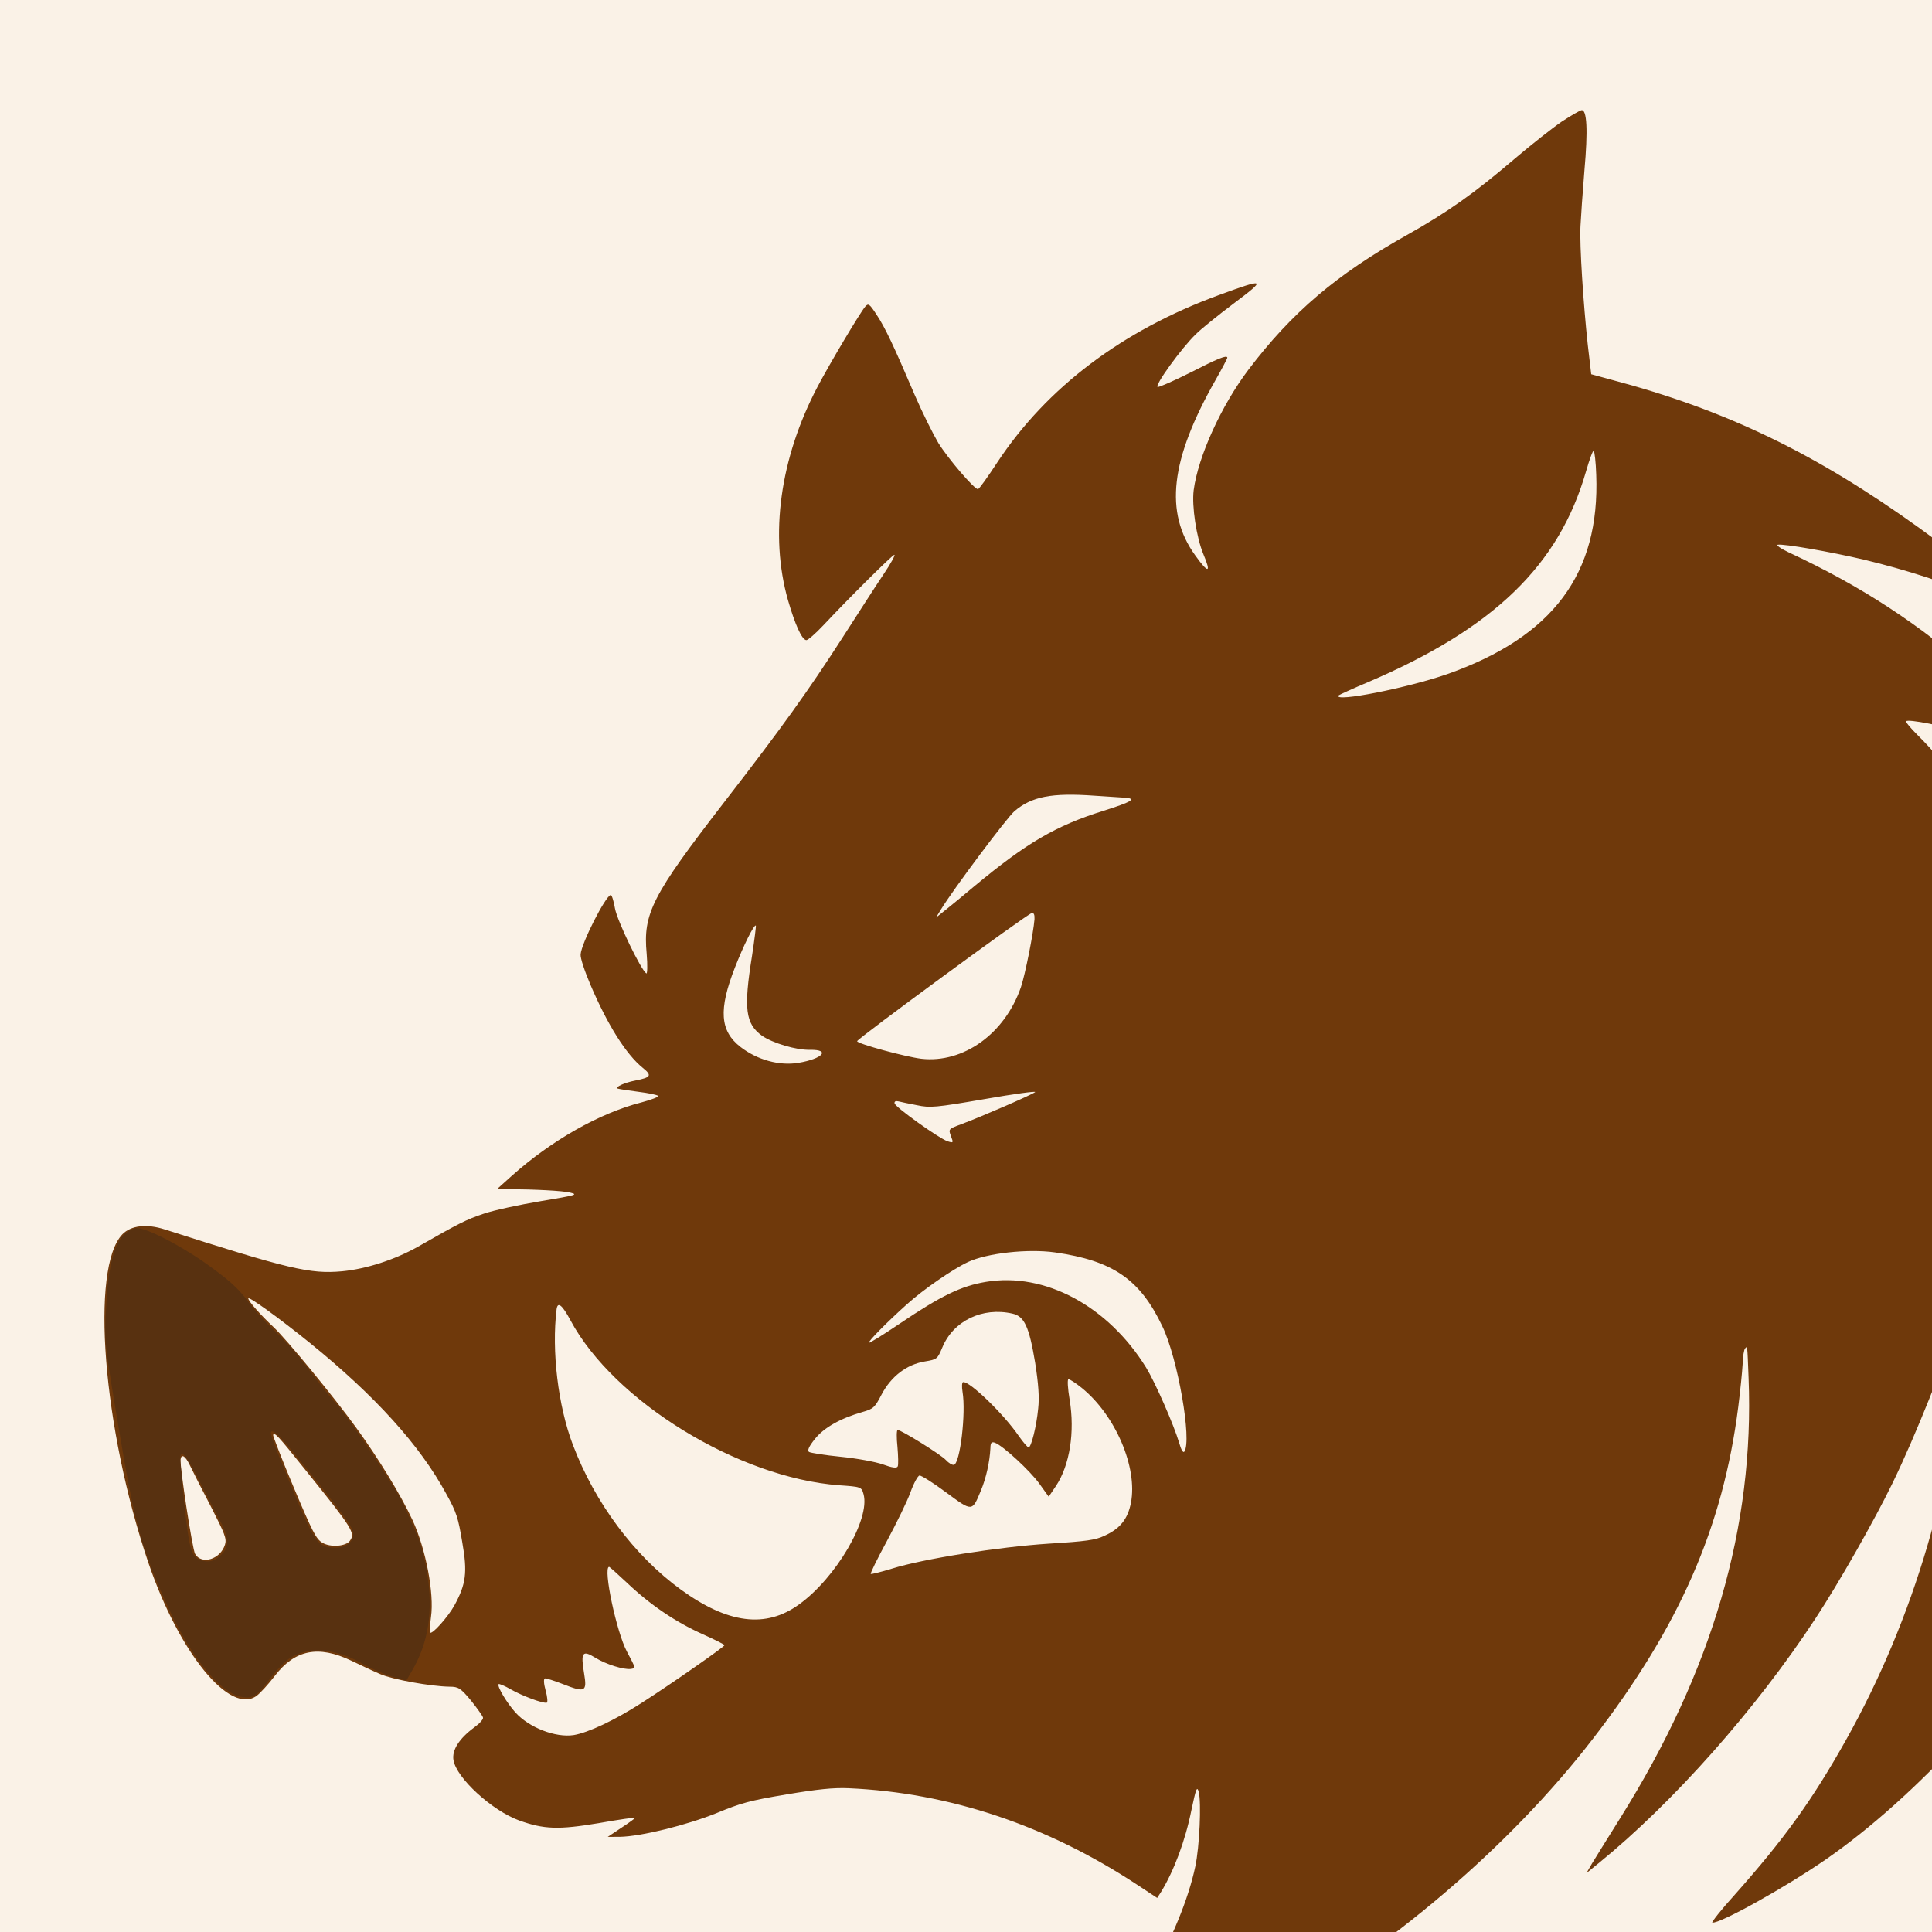
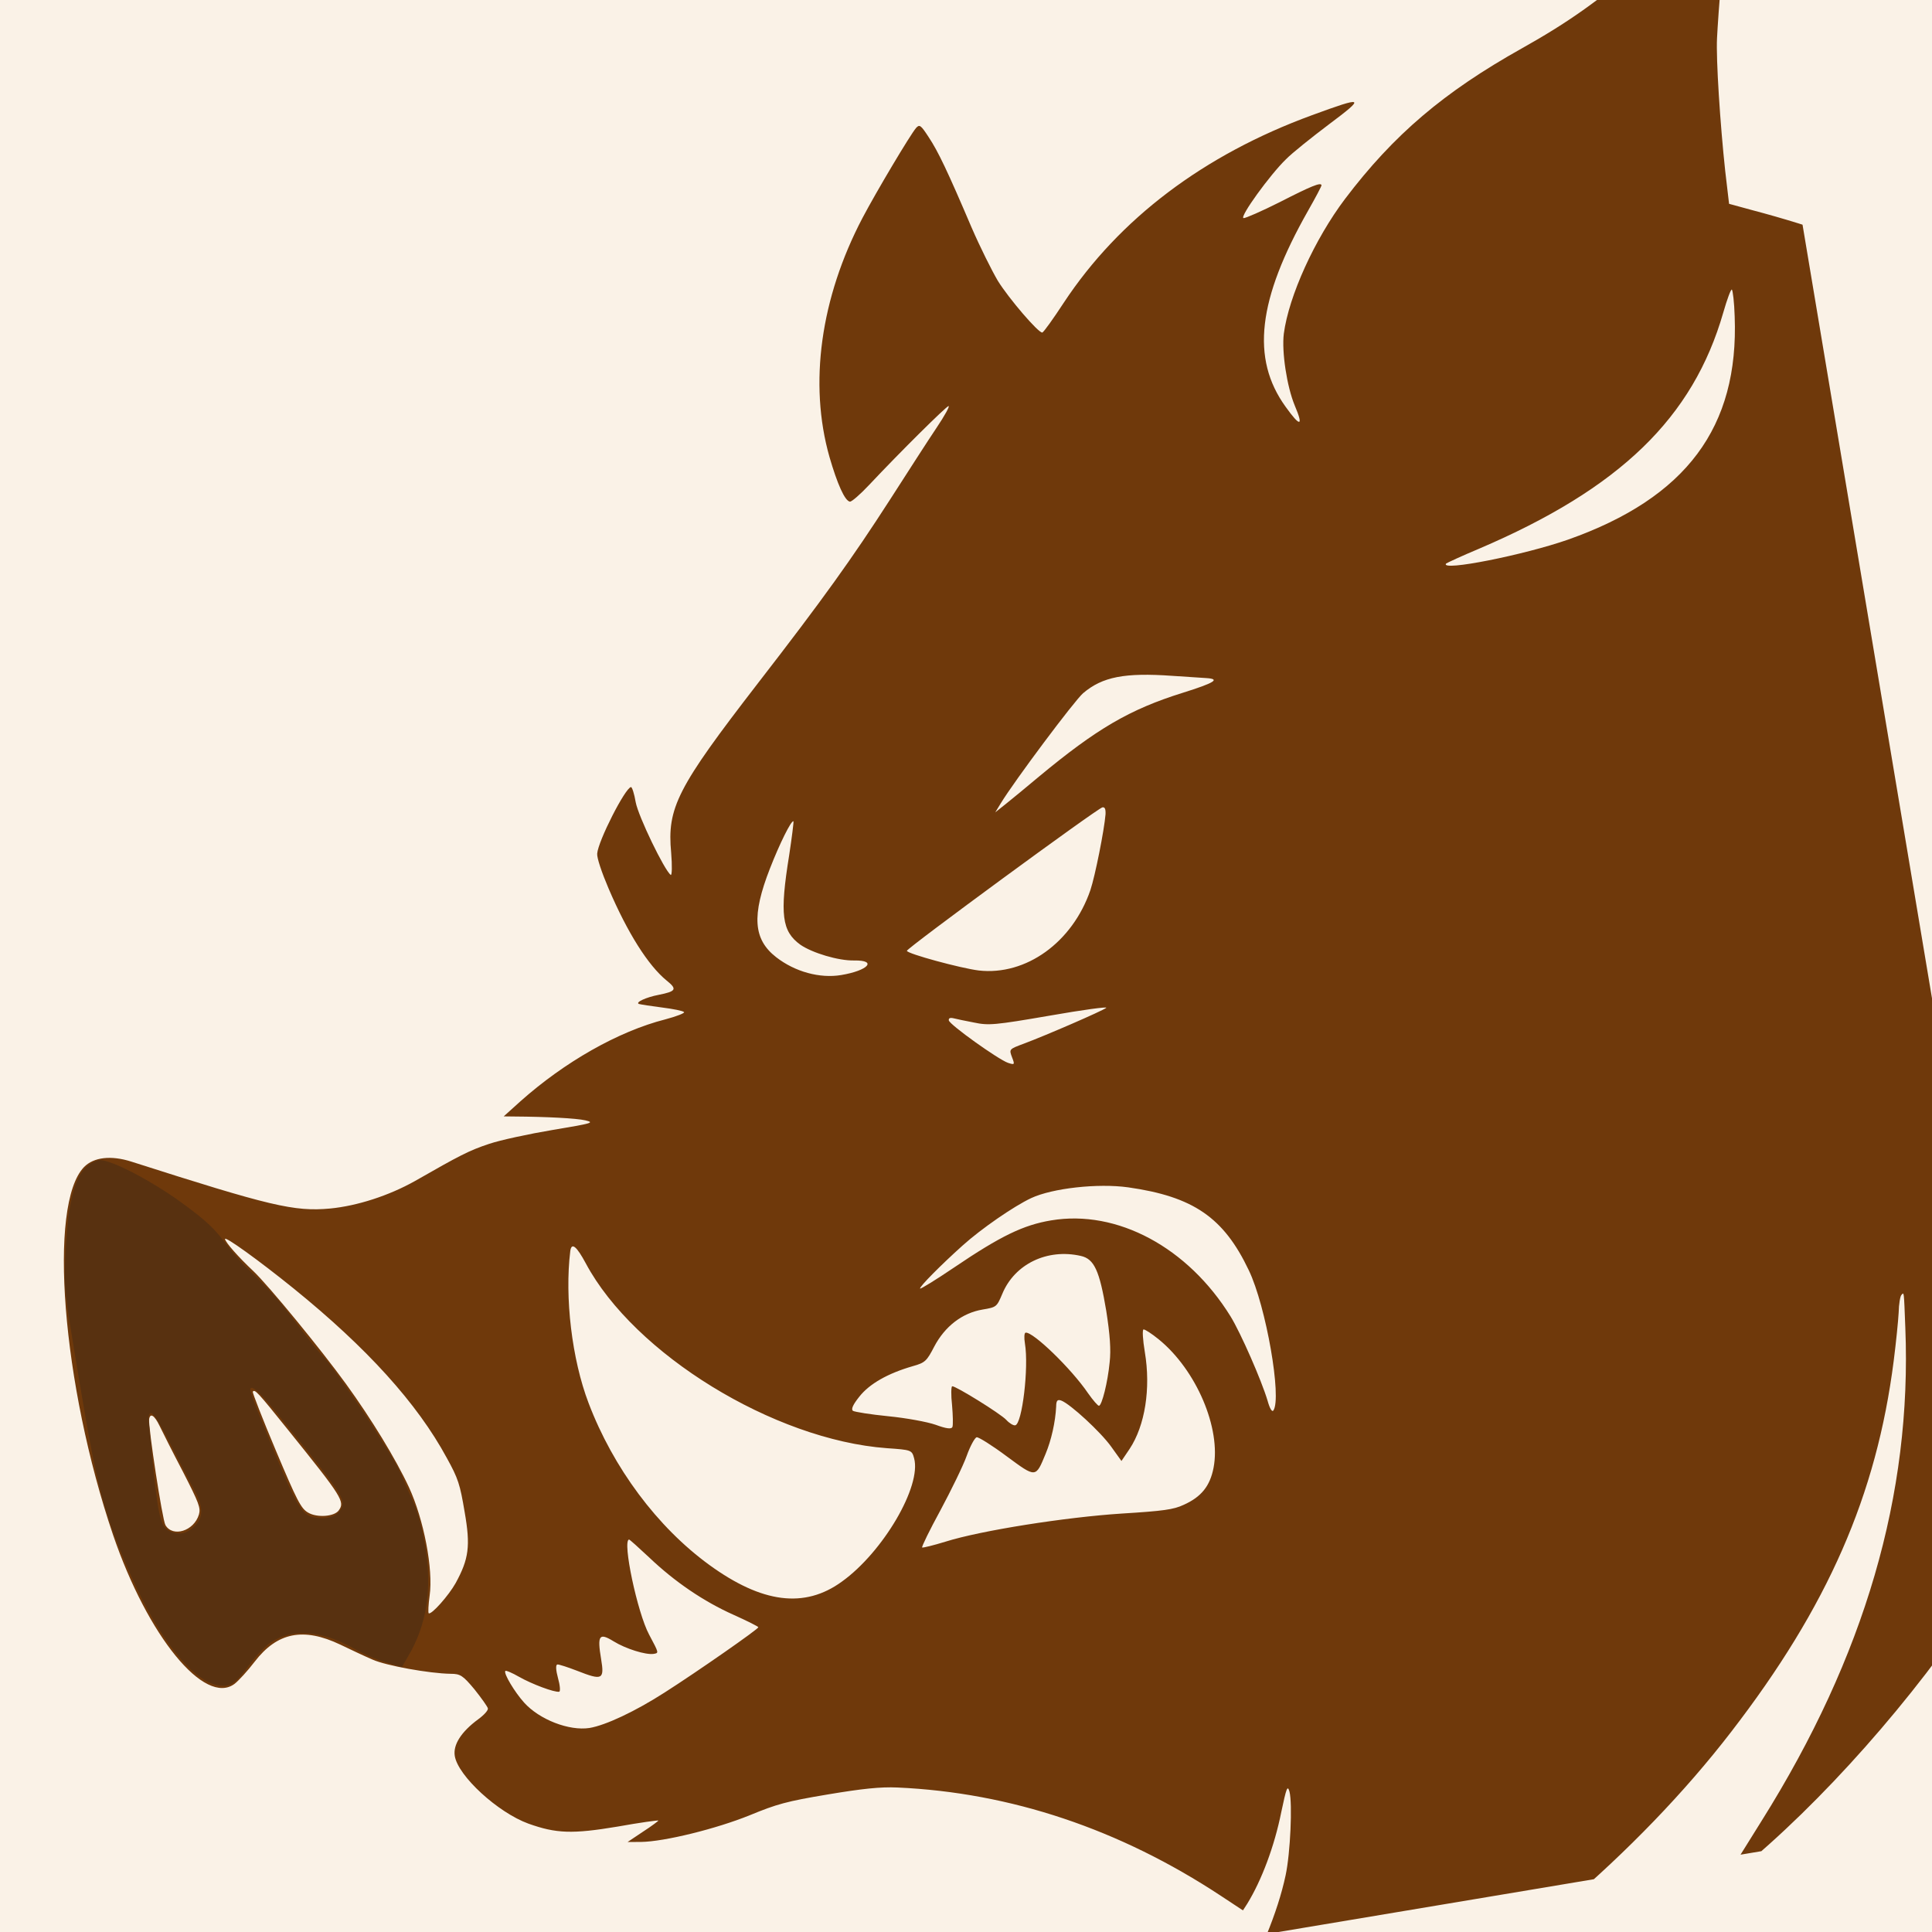
- <svg xmlns="http://www.w3.org/2000/svg" width="1024" height="1024" viewBox="0 0 796.32 796.32">
-   <rect width="796.32" height="796.32" fill="#FAF2E7" />
-   <g transform="translate(-42.66 -43.66)">
+ <svg xmlns="http://www.w3.org/2000/svg" width="1024" height="1024" viewBox="0 0 711 711">
+   <rect width="711" height="711" fill="#FAF2E7" />
+   <defs>
+     <clipPath id="hh-crop">
+       <rect x="62.2" y="123.9" width="711" height="709" />
+     </clipPath>
+   </defs>
+   <g transform="translate(-62.2 -122.9)">
    <g transform="rotate(-9.5 512 512)">
-       <g transform="translate(0,1024) scale(0.1,-0.1)">
-         <path fill="#6F390B" fill-rule="evenodd" d="M7530 8957 c-41 -19 -140 -73 -220 -121 -183 -110 -306 -170 -490 -236 -309 -111 -517 -235 -733 -439 -134 -127 -263 -318 -304 -452 -19 -64 -21 -193 -4 -267 20 -83 7 -83 -34 1 -97 196 -36 406 201 698 35 43 64 81 64 84 0 12 -39 3 -162 -36 -71 -22 -135 -38 -141 -36 -15 6 123 142 190 188 26 19 107 64 178 101 149 77 145 81 -57 43 -417 -78 -763 -259 -1015 -530 -48 -52 -91 -95 -96 -95 -14 0 -101 144 -130 215 -15 39 -44 133 -63 210 -53 219 -75 296 -101 354 -21 48 -25 52 -40 40 -26 -22 -182 -206 -249 -294 -201 -265 -296 -569 -265 -847 12 -103 29 -169 47 -175 6 -2 42 20 80 49 134 102 327 238 336 238 6 0 -20 -33 -57 -72 -38 -40 -133 -145 -213 -233 -172 -189 -301 -318 -592 -587 -355 -329 -404 -395 -416 -561 -4 -48 -11 -84 -15 -80 -20 20 -82 232 -83 285 0 32 -4 58 -8 58 -22 0 -152 -176 -163 -221 -4 -15 5 -71 20 -133 42 -173 97 -304 155 -370 34 -38 28 -45 -38 -47 -46 -1 -90 -13 -77 -21 6 -3 42 -15 82 -27 40 -12 74 -25 77 -30 3 -4 -29 -11 -72 -15 -179 -15 -393 -94 -577 -210 l-69 -44 39 -7 c115 -20 224 -44 255 -57 33 -14 25 -15 -125 -15 -88 0 -196 -5 -239 -12 -77 -12 -113 -24 -292 -90 -103 -37 -224 -55 -324 -48 -133 10 -215 45 -693 291 -70 36 -134 39 -175 9 -154 -114 -212 -776 -118 -1353 64 -389 229 -678 351 -614 15 8 54 38 86 68 100 93 198 96 321 10 34 -24 83 -58 108 -74 45 -30 198 -85 275 -99 35 -6 43 -13 77 -71 20 -36 37 -71 37 -77 1 -7 -18 -22 -42 -34 -69 -35 -107 -77 -107 -119 0 -75 122 -231 226 -290 95 -53 153 -65 322 -65 83 1 152 -1 152 -3 0 -1 -28 -16 -63 -31 l-62 -28 49 -8 c85 -13 281 2 411 31 105 24 141 28 295 28 130 0 196 -4 257 -17 408 -87 782 -286 1109 -590 l71 -66 20 22 c66 76 133 191 179 312 33 84 39 95 42 69 4 -45 -34 -224 -65 -302 -102 -259 -377 -599 -653 -806 l-105 -79 70 7 c220 22 579 111 870 214 548 195 1112 533 1522 914 427 396 672 771 816 1249 19 63 40 140 47 171 6 32 16 60 21 63 11 8 12 18 -6 -122 -77 -609 -347 -1168 -821 -1702 -65 -74 -132 -149 -147 -167 l-28 -34 58 33 c343 195 744 519 1046 846 117 126 305 357 404 496 127 178 307 475 397 653 15 30 30 52 32 49 3 -3 -8 -61 -24 -129 -146 -596 -407 -1135 -767 -1583 -180 -224 -319 -361 -558 -554 -66 -52 -115 -97 -110 -98 30 -10 322 94 503 179 407 191 893 569 1241 968 420 480 660 976 735 1520 24 174 24 548 0 720 -28 199 -114 572 -136 585 -4 3 -11 -26 -15 -63 -19 -191 -138 -644 -200 -762 -15 -28 -15 -27 -36 205 -43 492 -220 1018 -451 1338 -22 31 -39 59 -36 62 9 9 150 -44 263 -99 62 -29 165 -88 230 -130 64 -42 119 -75 122 -73 11 12 -184 305 -287 432 -209 257 -417 449 -691 637 -30 21 -47 38 -38 38 25 0 205 -63 339 -119 165 -70 327 -154 480 -250 69 -43 127 -77 129 -75 12 11 -188 241 -360 414 -375 378 -710 614 -1153 814 l-78 36 6 122 c10 171 34 410 51 487 8 37 32 137 54 224 42 161 52 247 29 247 -7 0 -47 -15 -88 -33z m-100 -1459 c-52 -405 -286 -629 -740 -709 -168 -29 -483 -39 -458 -13 3 2 61 18 129 34 548 133 856 345 1030 709 22 46 42 81 45 78 3 -3 1 -48 -6 -99z m-2260 -963 c52 -12 107 -25 123 -29 51 -12 27 -22 -95 -39 -203 -28 -334 -78 -573 -217 -49 -29 -110 -64 -135 -78 l-45 -25 25 29 c65 75 330 328 366 350 80 48 164 50 334 9z m-1499 -418 c-71 -210 -73 -272 -14 -332 38 -37 129 -82 186 -90 85 -13 45 -45 -56 -45 -80 0 -166 40 -225 104 -73 79 -64 167 31 326 50 84 107 163 114 157 1 -2 -15 -56 -36 -120z m1173 -44 c-14 -56 -75 -217 -101 -266 -97 -179 -286 -272 -454 -224 -64 19 -249 104 -249 115 0 9 779 402 797 402 9 0 11 -8 7 -27z m-604 -676 c51 -20 73 -22 279 -21 123 1 217 -2 210 -6 -16 -9 -238 -64 -321 -80 -57 -11 -57 -11 -51 -42 6 -29 5 -30 -18 -18 -33 18 -189 174 -189 190 0 8 6 10 18 5 9 -4 42 -17 72 -28z m-2631 -552 c230 -260 379 -492 453 -708 29 -82 32 -104 32 -207 1 -127 -13 -173 -76 -253 -32 -40 -107 -101 -116 -93 -2 3 4 31 14 63 30 94 25 281 -9 406 -31 112 -95 271 -166 414 -68 137 -221 404 -268 466 -45 59 -83 120 -83 133 0 13 110 -98 219 -221z m1076 -87 c121 -358 575 -754 980 -853 88 -21 90 -22 93 -53 11 -106 -170 -322 -337 -404 -152 -76 -303 -30 -471 141 -166 169 -290 411 -340 661 -34 169 -23 398 26 563 10 32 26 13 49 -55z m2015 -53 c230 -73 328 -167 387 -374 41 -141 43 -485 4 -524 -6 -6 -12 10 -15 39 -10 79 -56 261 -83 328 -113 277 -347 458 -593 458 -103 0 -191 -25 -383 -113 -72 -33 -132 -57 -134 -55 -5 5 91 74 181 131 77 49 209 111 277 130 83 23 251 14 359 -20z m-214 -220 c47 -19 59 -65 59 -215 -1 -88 -6 -144 -19 -189 -19 -71 -54 -151 -65 -151 -4 0 -18 23 -32 52 -46 100 -163 258 -190 258 -5 0 -9 -17 -9 -39 0 -89 -59 -291 -85 -291 -7 0 -20 11 -29 25 -17 26 -164 155 -176 155 -4 0 -10 -31 -12 -69 -3 -37 -8 -73 -12 -79 -5 -8 -24 -2 -59 18 -29 16 -104 43 -167 60 -63 17 -119 36 -125 41 -7 7 4 23 32 48 44 40 117 67 213 78 46 5 53 10 89 58 51 67 122 105 198 105 52 0 53 1 81 45 63 101 191 138 308 90z m-2983 -150 c157 -279 163 -295 135 -323 -20 -20 -84 -14 -113 11 -23 19 -33 51 -79 245 -29 122 -50 224 -48 227 9 9 17 -3 105 -160z m-464 93 c7 -24 32 -105 57 -181 39 -123 43 -142 32 -165 -28 -57 -109 -68 -128 -18 -8 21 -3 365 5 394 8 24 22 11 34 -30z m3679 -293 c118 -134 173 -361 121 -500 -24 -64 -62 -98 -131 -116 -39 -11 -77 -10 -230 6 -207 21 -522 24 -657 5 -45 -6 -85 -9 -88 -7 -2 3 38 59 89 124 51 66 109 147 128 181 19 34 41 62 48 62 7 0 51 -39 97 -87 94 -97 92 -97 143 -15 29 46 55 110 67 165 4 22 9 26 22 19 31 -18 124 -138 153 -197 l29 -59 37 39 c70 75 114 206 114 342 0 46 4 83 9 83 5 0 27 -20 49 -45z m-1982 -482 c78 -104 171 -193 272 -260 45 -30 82 -57 82 -60 0 -6 -246 -123 -380 -180 -119 -51 -234 -83 -294 -83 -76 1 -177 61 -222 132 -28 44 -57 118 -49 126 2 3 24 -11 47 -30 42 -34 118 -78 136 -78 5 0 7 23 4 50 -3 30 -1 50 6 50 5 0 36 -16 68 -35 85 -51 94 -49 94 28 0 89 9 98 56 57 40 -35 108 -69 137 -70 21 0 21 -2 -4 73 -29 85 -41 357 -15 357 2 0 30 -35 62 -77z" />
-         <path fill="#583110" fill-rule="evenodd" d="M945 5420 c-57 -23 -102 -119 -142 -307 -28 -127 -28 -132 -28 -488 0 -392 9 -487 71 -730 63 -243 159 -415 249 -445 43 -14 62 -5 130 61 28 26 68 56 90 65 86 36 191 9 292 -73 29 -24 78 -56 109 -71 l56 -27 29 35 c87 103 129 230 129 390 0 66 -6 128 -16 165 -9 33 -20 78 -25 100 -5 22 -19 63 -30 90 -12 28 -31 73 -42 100 -35 85 -128 279 -142 295 -7 8 -34 56 -60 105 -27 50 -53 99 -59 110 -20 35 -70 109 -102 150 -17 22 -49 74 -70 115 -31 59 -62 97 -148 183 -102 99 -224 188 -258 186 -7 0 -22 -4 -33 -9z m524 -1011 c164 -288 194 -347 187 -375 -9 -34 -47 -50 -93 -38 -65 16 -72 33 -153 398 -11 49 -20 96 -20 104 0 32 28 0 79 -89z m-399 -61 c23 -73 48 -151 56 -173 20 -59 18 -98 -8 -122 -31 -28 -61 -36 -91 -22 -45 20 -48 44 -37 242 6 100 13 188 15 195 11 31 26 2 65 -120z" />
+       <g clip-path="url(#hh-crop)">
+         <g transform="translate(0,1024) scale(0.1,-0.1)">
+           <path fill="#6F390B" fill-rule="evenodd" d="M7530 8957 c-41 -19 -140 -73 -220 -121 -183 -110 -306 -170 -490 -236 -309 -111 -517 -235 -733 -439 -134 -127 -263 -318 -304 -452 -19 -64 -21 -193 -4 -267 20 -83 7 -83 -34 1 -97 196 -36 406 201 698 35 43 64 81 64 84 0 12 -39 3 -162 -36 -71 -22 -135 -38 -141 -36 -15 6 123 142 190 188 26 19 107 64 178 101 149 77 145 81 -57 43 -417 -78 -763 -259 -1015 -530 -48 -52 -91 -95 -96 -95 -14 0 -101 144 -130 215 -15 39 -44 133 -63 210 -53 219 -75 296 -101 354 -21 48 -25 52 -40 40 -26 -22 -182 -206 -249 -294 -201 -265 -296 -569 -265 -847 12 -103 29 -169 47 -175 6 -2 42 20 80 49 134 102 327 238 336 238 6 0 -20 -33 -57 -72 -38 -40 -133 -145 -213 -233 -172 -189 -301 -318 -592 -587 -355 -329 -404 -395 -416 -561 -4 -48 -11 -84 -15 -80 -20 20 -82 232 -83 285 0 32 -4 58 -8 58 -22 0 -152 -176 -163 -221 -4 -15 5 -71 20 -133 42 -173 97 -304 155 -370 34 -38 28 -45 -38 -47 -46 -1 -90 -13 -77 -21 6 -3 42 -15 82 -27 40 -12 74 -25 77 -30 3 -4 -29 -11 -72 -15 -179 -15 -393 -94 -577 -210 l-69 -44 39 -7 c115 -20 224 -44 255 -57 33 -14 25 -15 -125 -15 -88 0 -196 -5 -239 -12 -77 -12 -113 -24 -292 -90 -103 -37 -224 -55 -324 -48 -133 10 -215 45 -693 291 -70 36 -134 39 -175 9 -154 -114 -212 -776 -118 -1353 64 -389 229 -678 351 -614 15 8 54 38 86 68 100 93 198 96 321 10 34 -24 83 -58 108 -74 45 -30 198 -85 275 -99 35 -6 43 -13 77 -71 20 -36 37 -71 37 -77 1 -7 -18 -22 -42 -34 -69 -35 -107 -77 -107 -119 0 -75 122 -231 226 -290 95 -53 153 -65 322 -65 83 1 152 -1 152 -3 0 -1 -28 -16 -63 -31 l-62 -28 49 -8 c85 -13 281 2 411 31 105 24 141 28 295 28 130 0 196 -4 257 -17 408 -87 782 -286 1109 -590 l71 -66 20 22 c66 76 133 191 179 312 33 84 39 95 42 69 4 -45 -34 -224 -65 -302 -102 -259 -377 -599 -653 -806 l-105 -79 70 7 c220 22 579 111 870 214 548 195 1112 533 1522 914 427 396 672 771 816 1249 19 63 40 140 47 171 6 32 16 60 21 63 11 8 12 18 -6 -122 -77 -609 -347 -1168 -821 -1702 -65 -74 -132 -149 -147 -167 l-28 -34 58 33 c343 195 744 519 1046 846 117 126 305 357 404 496 127 178 307 475 397 653 15 30 30 52 32 49 3 -3 -8 -61 -24 -129 -146 -596 -407 -1135 -767 -1583 -180 -224 -319 -361 -558 -554 -66 -52 -115 -97 -110 -98 30 -10 322 94 503 179 407 191 893 569 1241 968 420 480 660 976 735 1520 24 174 24 548 0 720 -28 199 -114 572 -136 585 -4 3 -11 -26 -15 -63 -19 -191 -138 -644 -200 -762 -15 -28 -15 -27 -36 205 -43 492 -220 1018 -451 1338 -22 31 -39 59 -36 62 9 9 150 -44 263 -99 62 -29 165 -88 230 -130 64 -42 119 -75 122 -73 11 12 -184 305 -287 432 -209 257 -417 449 -691 637 -30 21 -47 38 -38 38 25 0 205 -63 339 -119 165 -70 327 -154 480 -250 69 -43 127 -77 129 -75 12 11 -188 241 -360 414 -375 378 -710 614 -1153 814 l-78 36 6 122 c10 171 34 410 51 487 8 37 32 137 54 224 42 161 52 247 29 247 -7 0 -47 -15 -88 -33z m-100 -1459 c-52 -405 -286 -629 -740 -709 -168 -29 -483 -39 -458 -13 3 2 61 18 129 34 548 133 856 345 1030 709 22 46 42 81 45 78 3 -3 1 -48 -6 -99z m-2260 -963 c52 -12 107 -25 123 -29 51 -12 27 -22 -95 -39 -203 -28 -334 -78 -573 -217 -49 -29 -110 -64 -135 -78 l-45 -25 25 29 c65 75 330 328 366 350 80 48 164 50 334 9z m-1499 -418 c-71 -210 -73 -272 -14 -332 38 -37 129 -82 186 -90 85 -13 45 -45 -56 -45 -80 0 -166 40 -225 104 -73 79 -64 167 31 326 50 84 107 163 114 157 1 -2 -15 -56 -36 -120z m1173 -44 c-14 -56 -75 -217 -101 -266 -97 -179 -286 -272 -454 -224 -64 19 -249 104 -249 115 0 9 779 402 797 402 9 0 11 -8 7 -27z m-604 -676 c51 -20 73 -22 279 -21 123 1 217 -2 210 -6 -16 -9 -238 -64 -321 -80 -57 -11 -57 -11 -51 -42 6 -29 5 -30 -18 -18 -33 18 -189 174 -189 190 0 8 6 10 18 5 9 -4 42 -17 72 -28z m-2631 -552 c230 -260 379 -492 453 -708 29 -82 32 -104 32 -207 1 -127 -13 -173 -76 -253 -32 -40 -107 -101 -116 -93 -2 3 4 31 14 63 30 94 25 281 -9 406 -31 112 -95 271 -166 414 -68 137 -221 404 -268 466 -45 59 -83 120 -83 133 0 13 110 -98 219 -221z m1076 -87 c121 -358 575 -754 980 -853 88 -21 90 -22 93 -53 11 -106 -170 -322 -337 -404 -152 -76 -303 -30 -471 141 -166 169 -290 411 -340 661 -34 169 -23 398 26 563 10 32 26 13 49 -55z m2015 -53 c230 -73 328 -167 387 -374 41 -141 43 -485 4 -524 -6 -6 -12 10 -15 39 -10 79 -56 261 -83 328 -113 277 -347 458 -593 458 -103 0 -191 -25 -383 -113 -72 -33 -132 -57 -134 -55 -5 5 91 74 181 131 77 49 209 111 277 130 83 23 251 14 359 -20z m-214 -220 c47 -19 59 -65 59 -215 -1 -88 -6 -144 -19 -189 -19 -71 -54 -151 -65 -151 -4 0 -18 23 -32 52 -46 100 -163 258 -190 258 -5 0 -9 -17 -9 -39 0 -89 -59 -291 -85 -291 -7 0 -20 11 -29 25 -17 26 -164 155 -176 155 -4 0 -10 -31 -12 -69 -3 -37 -8 -73 -12 -79 -5 -8 -24 -2 -59 18 -29 16 -104 43 -167 60 -63 17 -119 36 -125 41 -7 7 4 23 32 48 44 40 117 67 213 78 46 5 53 10 89 58 51 67 122 105 198 105 52 0 53 1 81 45 63 101 191 138 308 90z m-2983 -150 c157 -279 163 -295 135 -323 -20 -20 -84 -14 -113 11 -23 19 -33 51 -79 245 -29 122 -50 224 -48 227 9 9 17 -3 105 -160z m-464 93 c7 -24 32 -105 57 -181 39 -123 43 -142 32 -165 -28 -57 -109 -68 -128 -18 -8 21 -3 365 5 394 8 24 22 11 34 -30z m3679 -293 c118 -134 173 -361 121 -500 -24 -64 -62 -98 -131 -116 -39 -11 -77 -10 -230 6 -207 21 -522 24 -657 5 -45 -6 -85 -9 -88 -7 -2 3 38 59 89 124 51 66 109 147 128 181 19 34 41 62 48 62 7 0 51 -39 97 -87 94 -97 92 -97 143 -15 29 46 55 110 67 165 4 22 9 26 22 19 31 -18 124 -138 153 -197 l29 -59 37 39 c70 75 114 206 114 342 0 46 4 83 9 83 5 0 27 -20 49 -45z m-1982 -482 c78 -104 171 -193 272 -260 45 -30 82 -57 82 -60 0 -6 -246 -123 -380 -180 -119 -51 -234 -83 -294 -83 -76 1 -177 61 -222 132 -28 44 -57 118 -49 126 2 3 24 -11 47 -30 42 -34 118 -78 136 -78 5 0 7 23 4 50 -3 30 -1 50 6 50 5 0 36 -16 68 -35 85 -51 94 -49 94 28 0 89 9 98 56 57 40 -35 108 -69 137 -70 21 0 21 -2 -4 73 -29 85 -41 357 -15 357 2 0 30 -35 62 -77z" />
+           <path fill="#583110" fill-rule="evenodd" d="M945 5420 c-57 -23 -102 -119 -142 -307 -28 -127 -28 -132 -28 -488 0 -392 9 -487 71 -730 63 -243 159 -415 249 -445 43 -14 62 -5 130 61 28 26 68 56 90 65 86 36 191 9 292 -73 29 -24 78 -56 109 -71 l56 -27 29 35 c87 103 129 230 129 390 0 66 -6 128 -16 165 -9 33 -20 78 -25 100 -5 22 -19 63 -30 90 -12 28 -31 73 -42 100 -35 85 -128 279 -142 295 -7 8 -34 56 -60 105 -27 50 -53 99 -59 110 -20 35 -70 109 -102 150 -17 22 -49 74 -70 115 -31 59 -62 97 -148 183 -102 99 -224 188 -258 186 -7 0 -22 -4 -33 -9z m524 -1011 c164 -288 194 -347 187 -375 -9 -34 -47 -50 -93 -38 -65 16 -72 33 -153 398 -11 49 -20 96 -20 104 0 32 28 0 79 -89z m-399 -61 c23 -73 48 -151 56 -173 20 -59 18 -98 -8 -122 -31 -28 -61 -36 -91 -22 -45 20 -48 44 -37 242 6 100 13 188 15 195 11 31 26 2 65 -120z" />
+         </g>
      </g>
    </g>
  </g>
</svg>
